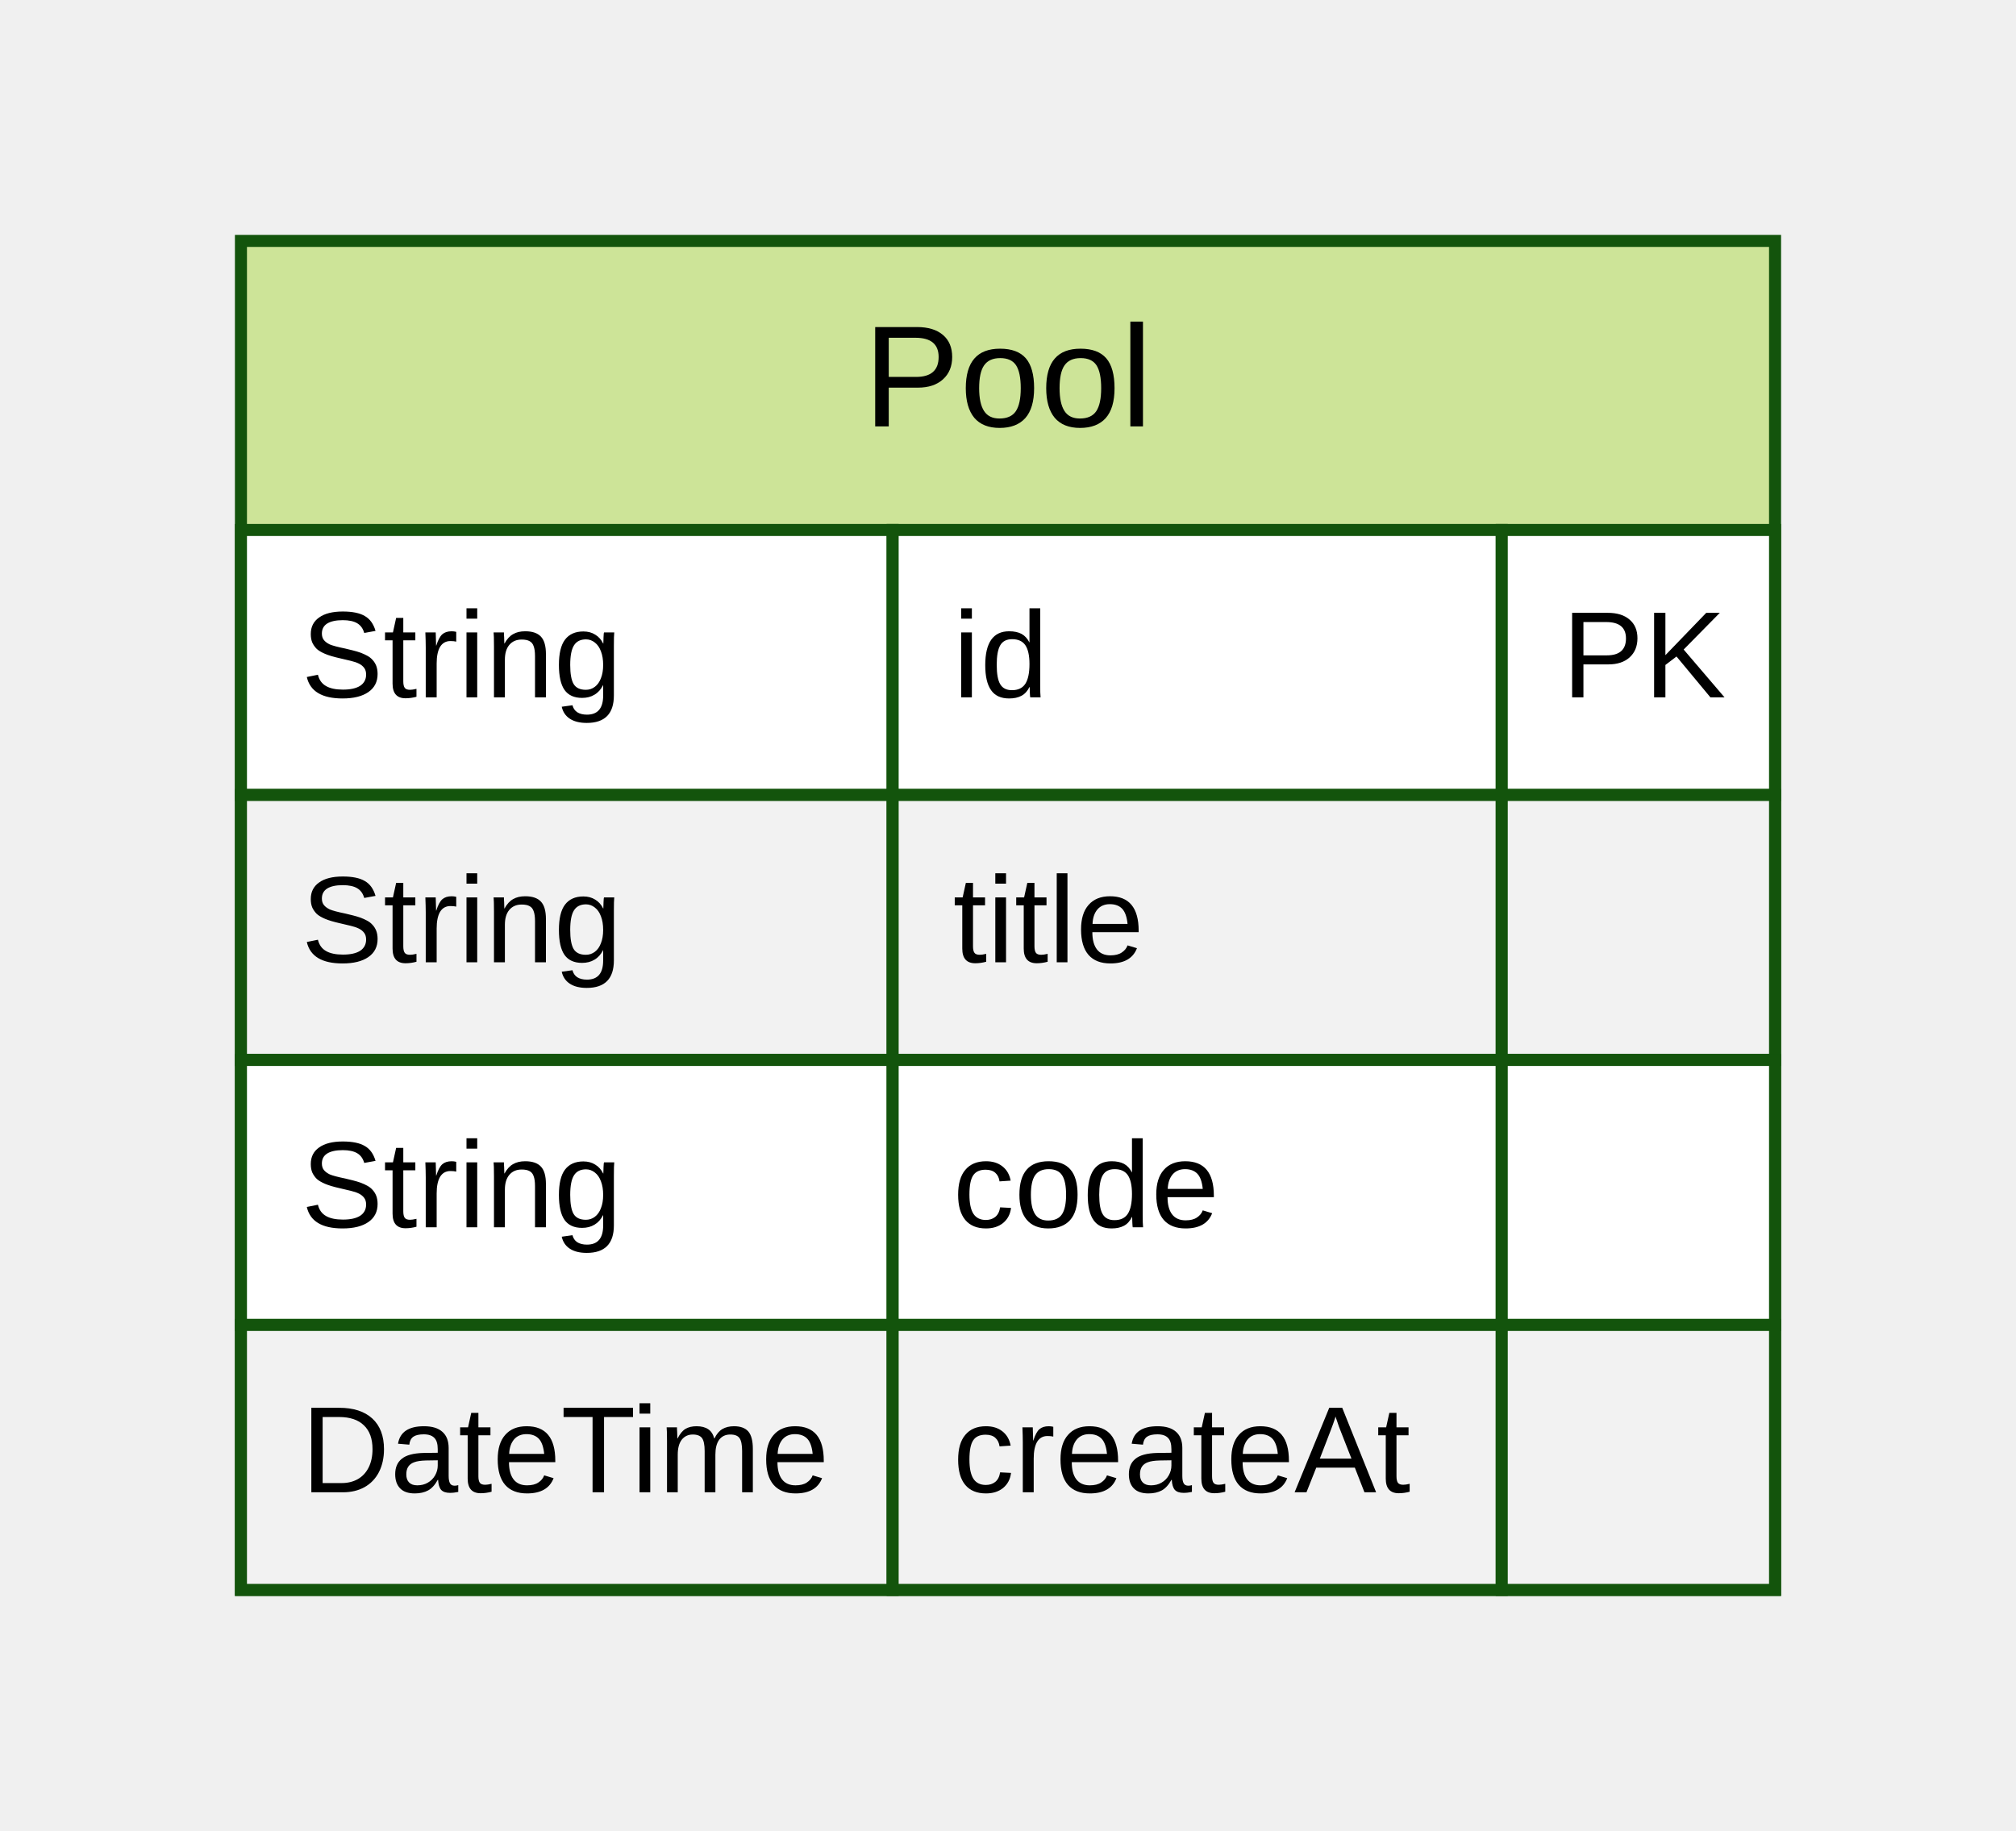
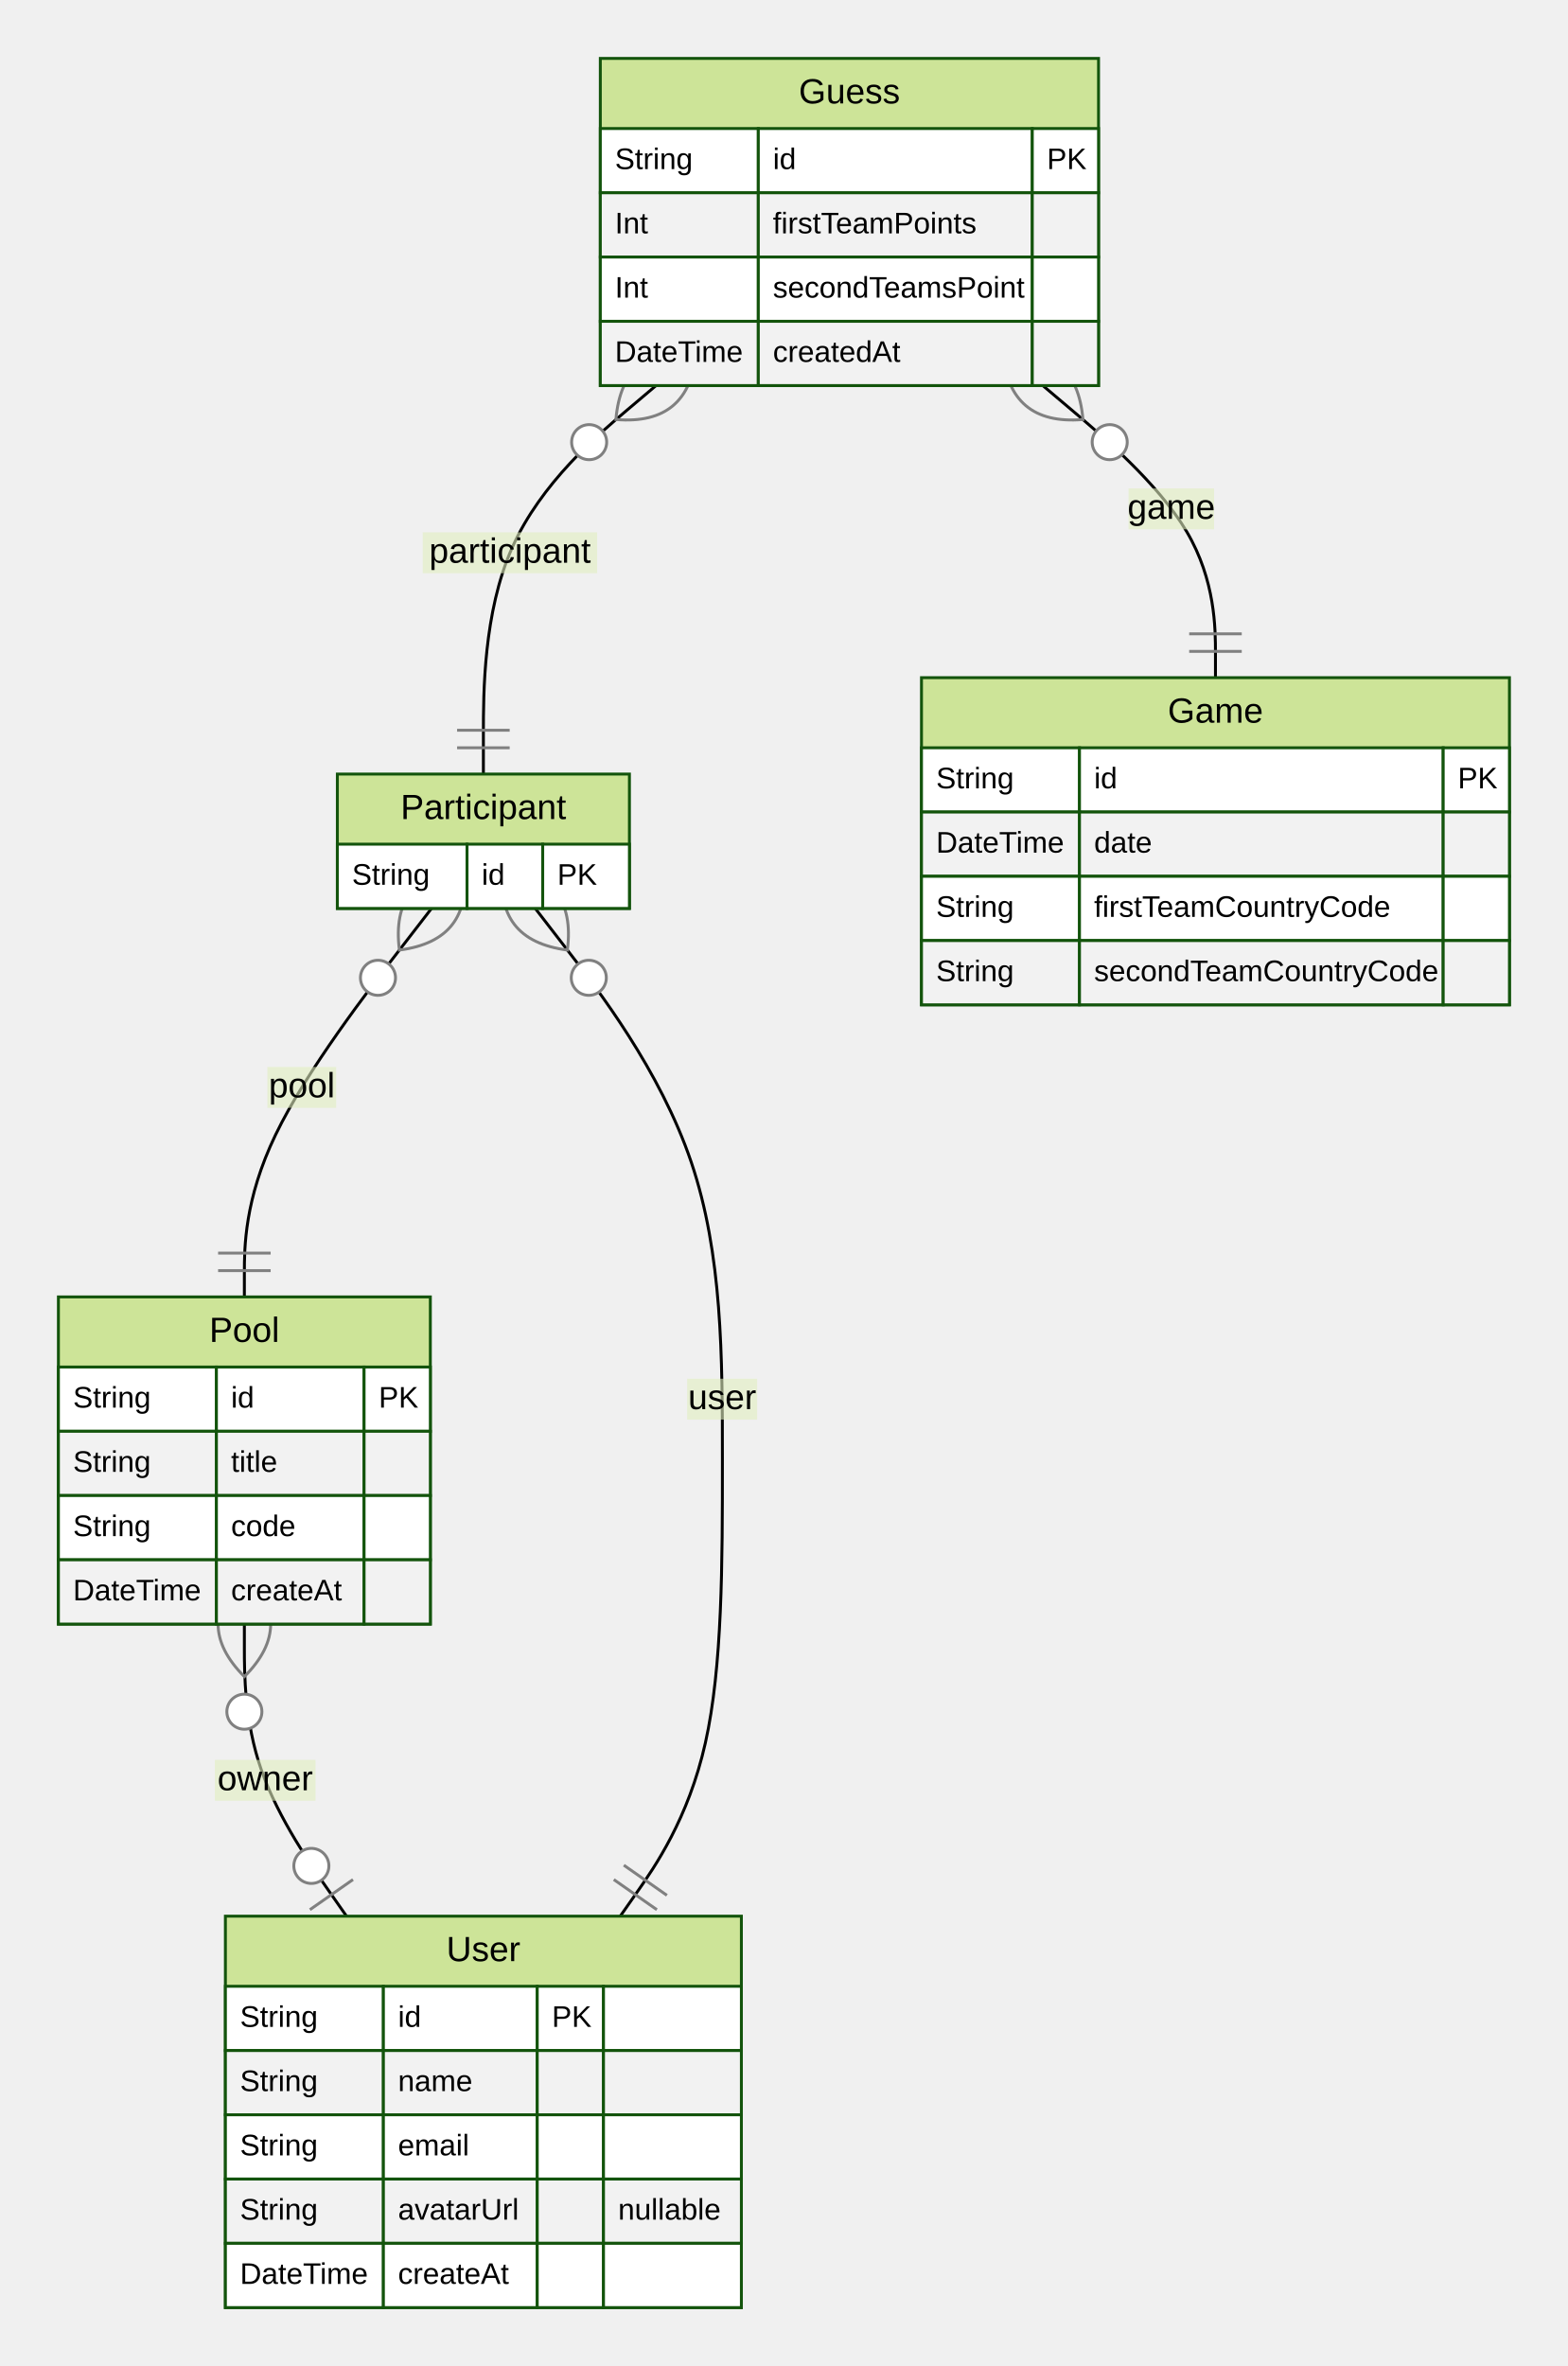
- <svg xmlns="http://www.w3.org/2000/svg" aria-labelledby="chart-title-mermaid-0 chart-desc-mermaid-0" role="img" viewBox="0 0 167.344 152" style="max-width: 167.344px; background-color: white;" width="100%" id="mermaid-0">
+ <svg xmlns="http://www.w3.org/2000/svg" aria-labelledby="chart-title-mermaid-0 chart-desc-mermaid-0" role="img" viewBox="0 0 536.82 810" style="max-width: 536.82px; background-color: white;" width="100%" id="mermaid-0">
  <style>#mermaid-0 {font-family:"trebuchet ms",verdana,arial,sans-serif;font-size:16px;fill:#000000;}#mermaid-0 .error-icon{fill:#552222;}#mermaid-0 .error-text{fill:#552222;stroke:#552222;}#mermaid-0 .edge-thickness-normal{stroke-width:2px;}#mermaid-0 .edge-thickness-thick{stroke-width:3.5px;}#mermaid-0 .edge-pattern-solid{stroke-dasharray:0;}#mermaid-0 .edge-pattern-dashed{stroke-dasharray:3;}#mermaid-0 .edge-pattern-dotted{stroke-dasharray:2;}#mermaid-0 .marker{fill:#000000;stroke:#000000;}#mermaid-0 .marker.cross{stroke:#000000;}#mermaid-0 svg{font-family:"trebuchet ms",verdana,arial,sans-serif;font-size:16px;}#mermaid-0 .entityBox{fill:#cde498;stroke:#13540c;}#mermaid-0 .attributeBoxOdd{fill:#ffffff;stroke:#13540c;}#mermaid-0 .attributeBoxEven{fill:#f2f2f2;stroke:#13540c;}#mermaid-0 .relationshipLabelBox{fill:hsl(78.158, 58.462%, 84.51%);opacity:0.7;background-color:hsl(78.158, 58.462%, 84.51%);}#mermaid-0 .relationshipLabelBox rect{opacity:0.5;}#mermaid-0 .relationshipLine{stroke:#000000;}#mermaid-0 :root{--mermaid-font-family:"trebuchet ms",verdana,arial,sans-serif;}</style>
  <g />
  <defs>
    <marker orient="auto" markerHeight="18" markerWidth="18" refY="9" refX="0" id="ONLY_ONE_START">
      <path d="M9,0 L9,18 M15,0 L15,18" fill="none" stroke="gray" />
    </marker>
  </defs>
  <defs>
    <marker orient="auto" markerHeight="18" markerWidth="18" refY="9" refX="18" id="ONLY_ONE_END">
      <path d="M3,0 L3,18 M9,0 L9,18" fill="none" stroke="gray" />
    </marker>
  </defs>
  <defs>
    <marker orient="auto" markerHeight="18" markerWidth="30" refY="9" refX="0" id="ZERO_OR_ONE_START">
      <circle r="6" cy="9" cx="21" fill="white" stroke="gray" />
      <path d="M9,0 L9,18" fill="none" stroke="gray" />
    </marker>
  </defs>
  <defs>
    <marker orient="auto" markerHeight="18" markerWidth="30" refY="9" refX="30" id="ZERO_OR_ONE_END">
      <circle r="6" cy="9" cx="9" fill="white" stroke="gray" />
      <path d="M21,0 L21,18" fill="none" stroke="gray" />
    </marker>
  </defs>
  <defs>
    <marker orient="auto" markerHeight="36" markerWidth="45" refY="18" refX="18" id="ONE_OR_MORE_START">
      <path d="M0,18 Q 18,0 36,18 Q 18,36 0,18 M42,9 L42,27" fill="none" stroke="gray" />
    </marker>
  </defs>
  <defs>
    <marker orient="auto" markerHeight="36" markerWidth="45" refY="18" refX="27" id="ONE_OR_MORE_END">
      <path d="M3,9 L3,27 M9,18 Q27,0 45,18 Q27,36 9,18" fill="none" stroke="gray" />
    </marker>
  </defs>
  <defs>
    <marker orient="auto" markerHeight="36" markerWidth="57" refY="18" refX="18" id="ZERO_OR_MORE_START">
      <circle r="6" cy="18" cx="48" fill="white" stroke="gray" />
      <path d="M0,18 Q18,0 36,18 Q18,36 0,18" fill="none" stroke="gray" />
    </marker>
  </defs>
  <defs>
    <marker orient="auto" markerHeight="36" markerWidth="57" refY="18" refX="39" id="ZERO_OR_MORE_END">
      <circle r="6" cy="18" cx="9" fill="white" stroke="gray" />
      <path d="M21,18 Q39,0 57,18 Q39,36 21,18" fill="none" stroke="gray" />
    </marker>
  </defs>
-   <g transform="translate(20,20 )" id="Pool">
+   <path marker-start="url(#ZERO_OR_MORE_START)" marker-end="url(#ZERO_OR_ONE_END)" fill="none" stroke="gray" d="M83.672,556L83.672,564.333C83.672,572.667,83.672,589.333,89.501,606C95.329,622.667,106.987,639.333,112.816,647.667L118.644,656" class="er relationshipLine" />
+   <path marker-start="url(#ZERO_OR_MORE_START)" marker-end="url(#ONLY_ONE_END)" fill="none" stroke="gray" d="M183.265,311L193.944,324.833C204.624,338.667,225.984,366.333,236.664,397.833C247.344,429.333,247.344,464.667,247.344,500C247.344,535.333,247.344,570.667,241.515,596.667C235.686,622.667,224.029,639.333,218.2,647.667L212.371,656" class="er relationshipLine" />
+   <path marker-start="url(#ZERO_OR_MORE_START)" marker-end="url(#ONLY_ONE_END)" fill="none" stroke="gray" d="M147.751,311L137.071,324.833C126.391,338.667,105.032,366.333,94.352,388.5C83.672,410.667,83.672,427.333,83.672,435.667L83.672,444" class="er relationshipLine" />
+   <path marker-start="url(#ZERO_OR_MORE_START)" marker-end="url(#ONLY_ONE_END)" fill="none" stroke="gray" d="M224.625,132L214.772,140.333C204.919,148.667,185.213,165.333,175.361,187.5C165.508,209.667,165.508,237.333,165.508,251.167L165.508,265" class="er relationshipLine" />
+   <path marker-start="url(#ZERO_OR_MORE_START)" marker-end="url(#ONLY_ONE_END)" fill="none" stroke="gray" d="M357.047,132L366.9,140.333C376.753,148.667,396.458,165.333,406.311,182C416.164,198.667,416.164,215.333,416.164,223.667L416.164,232" class="er relationshipLine" />
+   <g transform="translate(20,444 )" id="Pool">
    <rect height="112" width="127.344" y="0" x="0" stroke="gray" fill-opacity="100%" fill="honeydew" class="er entityBox" />
    <text transform="translate(63.67186,12)" style="font-family: &quot;trebuchet ms&quot;, verdana, arial, sans-serif;; font-size: 12px" text-anchor="middle" dominant-baseline="middle" y="0" x="0" id="entity-Pool" class="er entityLabel">Pool</text>
    <rect height="22" width="54.096" y="24" x="0" stroke="gray" fill-opacity="100%" fill="honeydew" class="er attributeBoxOdd" />
    <text transform="translate(5,35)" style="font-family: &quot;trebuchet ms&quot;, verdana, arial, sans-serif;; font-size: 10.2px" text-anchor="left" dominant-baseline="middle" y="0" x="0" id="entity-Pool-attr-1-type" class="er entityLabel">String</text>
    <rect height="22" width="50.56" y="24" x="54.096" stroke="gray" fill-opacity="100%" fill="honeydew" class="er attributeBoxOdd" />
    <text transform="translate(59.09555,35)" style="font-family: &quot;trebuchet ms&quot;, verdana, arial, sans-serif;; font-size: 10.2px" text-anchor="left" dominant-baseline="middle" y="0" x="0" id="entity-Pool-attr-1-name" class="er entityLabel">id</text>
    <rect height="22" width="22.688" y="24" x="104.656" stroke="gray" fill-opacity="100%" fill="honeydew" class="er attributeBoxOdd" />
    <text transform="translate(109.656,35)" style="font-family: &quot;trebuchet ms&quot;, verdana, arial, sans-serif;; font-size: 10.2px" text-anchor="left" dominant-baseline="middle" y="0" x="0" id="entity-Pool-attr-1-key" class="er entityLabel">PK</text>
    <rect height="22" width="54.096" y="46" x="0" stroke="gray" fill-opacity="100%" fill="honeydew" class="er attributeBoxEven" />
    <text transform="translate(5,57)" style="font-family: &quot;trebuchet ms&quot;, verdana, arial, sans-serif;; font-size: 10.2px" text-anchor="left" dominant-baseline="middle" y="0" x="0" id="entity-Pool-attr-2-type" class="er entityLabel">String</text>
    <rect height="22" width="50.56" y="46" x="54.096" stroke="gray" fill-opacity="100%" fill="honeydew" class="er attributeBoxEven" />
    <text transform="translate(59.09555,57)" style="font-family: &quot;trebuchet ms&quot;, verdana, arial, sans-serif;; font-size: 10.2px" text-anchor="left" dominant-baseline="middle" y="0" x="0" id="entity-Pool-attr-2-name" class="er entityLabel">title</text>
    <rect height="22" width="22.688" y="46" x="104.656" stroke="gray" fill-opacity="100%" fill="honeydew" class="er attributeBoxEven" />
    <text transform="translate(109.656,57)" style="font-family: &quot;trebuchet ms&quot;, verdana, arial, sans-serif;; font-size: 10.2px" text-anchor="left" dominant-baseline="middle" y="0" x="0" id="entity-Pool-attr-2-key" class="er entityLabel" />
    <rect height="22" width="54.096" y="68" x="0" stroke="gray" fill-opacity="100%" fill="honeydew" class="er attributeBoxOdd" />
    <text transform="translate(5,79)" style="font-family: &quot;trebuchet ms&quot;, verdana, arial, sans-serif;; font-size: 10.2px" text-anchor="left" dominant-baseline="middle" y="0" x="0" id="entity-Pool-attr-3-type" class="er entityLabel">String</text>
    <rect height="22" width="50.56" y="68" x="54.096" stroke="gray" fill-opacity="100%" fill="honeydew" class="er attributeBoxOdd" />
    <text transform="translate(59.09555,79)" style="font-family: &quot;trebuchet ms&quot;, verdana, arial, sans-serif;; font-size: 10.2px" text-anchor="left" dominant-baseline="middle" y="0" x="0" id="entity-Pool-attr-3-name" class="er entityLabel">code</text>
    <rect height="22" width="22.688" y="68" x="104.656" stroke="gray" fill-opacity="100%" fill="honeydew" class="er attributeBoxOdd" />
    <text transform="translate(109.656,79)" style="font-family: &quot;trebuchet ms&quot;, verdana, arial, sans-serif;; font-size: 10.2px" text-anchor="left" dominant-baseline="middle" y="0" x="0" id="entity-Pool-attr-3-key" class="er entityLabel" />
    <rect height="22" width="54.096" y="90" x="0" stroke="gray" fill-opacity="100%" fill="honeydew" class="er attributeBoxEven" />
    <text transform="translate(5,101)" style="font-family: &quot;trebuchet ms&quot;, verdana, arial, sans-serif;; font-size: 10.2px" text-anchor="left" dominant-baseline="middle" y="0" x="0" id="entity-Pool-attr-4-type" class="er entityLabel">DateTime</text>
    <rect height="22" width="50.56" y="90" x="54.096" stroke="gray" fill-opacity="100%" fill="honeydew" class="er attributeBoxEven" />
    <text transform="translate(59.09555,101)" style="font-family: &quot;trebuchet ms&quot;, verdana, arial, sans-serif;; font-size: 10.2px" text-anchor="left" dominant-baseline="middle" y="0" x="0" id="entity-Pool-attr-4-name" class="er entityLabel">createAt</text>
    <rect height="22" width="22.688" y="90" x="104.656" stroke="gray" fill-opacity="100%" fill="honeydew" class="er attributeBoxEven" />
    <text transform="translate(109.656,101)" style="font-family: &quot;trebuchet ms&quot;, verdana, arial, sans-serif;; font-size: 10.2px" text-anchor="left" dominant-baseline="middle" y="0" x="0" id="entity-Pool-attr-4-key" class="er entityLabel" />
  </g>
+   <g transform="translate(115.5078,265 )" id="Participant">
+     <rect height="46" width="100" y="0" x="0" stroke="gray" fill-opacity="100%" fill="honeydew" class="er entityBox" />
+     <text transform="translate(50,12)" style="font-family: &quot;trebuchet ms&quot;, verdana, arial, sans-serif;; font-size: 12px" text-anchor="middle" dominant-baseline="middle" y="0" x="0" id="entity-Participant" class="er entityLabel">Participant</text>
+     <rect height="22" width="44.399" y="24" x="0" stroke="gray" fill-opacity="100%" fill="honeydew" class="er attributeBoxOdd" />
+     <text transform="translate(5,35)" style="font-family: &quot;trebuchet ms&quot;, verdana, arial, sans-serif;; font-size: 10.2px" text-anchor="left" dominant-baseline="middle" y="0" x="0" id="entity-Participant-attr-1-type" class="er entityLabel">String</text>
+     <rect height="22" width="25.911" y="24" x="44.399" stroke="gray" fill-opacity="100%" fill="honeydew" class="er attributeBoxOdd" />
+     <text transform="translate(49.39862,35)" style="font-family: &quot;trebuchet ms&quot;, verdana, arial, sans-serif;; font-size: 10.2px" text-anchor="left" dominant-baseline="middle" y="0" x="0" id="entity-Participant-attr-1-name" class="er entityLabel">id</text>
+     <rect height="22" width="29.69" y="24" x="70.31" stroke="gray" fill-opacity="100%" fill="honeydew" class="er attributeBoxOdd" />
+     <text transform="translate(75.30976,35)" style="font-family: &quot;trebuchet ms&quot;, verdana, arial, sans-serif;; font-size: 10.2px" text-anchor="left" dominant-baseline="middle" y="0" x="0" id="entity-Participant-attr-1-key" class="er entityLabel">PK</text>
+   </g>
+   <g transform="translate(77.17397,656 )" id="User">
+     <rect height="134" width="176.668" y="0" x="0" stroke="gray" fill-opacity="100%" fill="honeydew" class="er entityBox" />
+     <text transform="translate(88.33382,12)" style="font-family: &quot;trebuchet ms&quot;, verdana, arial, sans-serif;; font-size: 12px" text-anchor="middle" dominant-baseline="middle" y="0" x="0" id="entity-User" class="er entityLabel">User</text>
+     <rect height="22" width="54.096" y="24" x="0" stroke="gray" fill-opacity="100%" fill="honeydew" class="er attributeBoxOdd" />
+     <text transform="translate(5,35)" style="font-family: &quot;trebuchet ms&quot;, verdana, arial, sans-serif;; font-size: 10.2px" text-anchor="left" dominant-baseline="middle" y="0" x="0" id="entity-User-attr-1-type" class="er entityLabel">String</text>
+     <rect height="22" width="52.672" y="24" x="54.096" stroke="gray" fill-opacity="100%" fill="honeydew" class="er attributeBoxOdd" />
+     <text transform="translate(59.09555,35)" style="font-family: &quot;trebuchet ms&quot;, verdana, arial, sans-serif;; font-size: 10.2px" text-anchor="left" dominant-baseline="middle" y="0" x="0" id="entity-User-attr-1-name" class="er entityLabel">id</text>
+     <rect height="22" width="22.688" y="24" x="106.767" stroke="gray" fill-opacity="100%" fill="honeydew" class="er attributeBoxOdd" />
+     <text transform="translate(111.7674,35)" style="font-family: &quot;trebuchet ms&quot;, verdana, arial, sans-serif;; font-size: 10.2px" text-anchor="left" dominant-baseline="middle" y="0" x="0" id="entity-User-attr-1-key" class="er entityLabel">PK</text>
+     <rect height="22" width="47.213" y="24" x="129.455" stroke="gray" fill-opacity="100%" fill="honeydew" class="er attributeBoxOdd" />
+     <text transform="translate(134.4551,35)" style="font-family: &quot;trebuchet ms&quot;, verdana, arial, sans-serif;; font-size: 10.2px" text-anchor="left" dominant-baseline="middle" y="0" x="0" id="entity-User-attr-1-comment" class="er entityLabel" />
+     <rect height="22" width="54.096" y="46" x="0" stroke="gray" fill-opacity="100%" fill="honeydew" class="er attributeBoxEven" />
+     <text transform="translate(5,57)" style="font-family: &quot;trebuchet ms&quot;, verdana, arial, sans-serif;; font-size: 10.2px" text-anchor="left" dominant-baseline="middle" y="0" x="0" id="entity-User-attr-2-type" class="er entityLabel">String</text>
+     <rect height="22" width="52.672" y="46" x="54.096" stroke="gray" fill-opacity="100%" fill="honeydew" class="er attributeBoxEven" />
+     <text transform="translate(59.09555,57)" style="font-family: &quot;trebuchet ms&quot;, verdana, arial, sans-serif;; font-size: 10.2px" text-anchor="left" dominant-baseline="middle" y="0" x="0" id="entity-User-attr-2-name" class="er entityLabel">name</text>
+     <rect height="22" width="22.688" y="46" x="106.767" stroke="gray" fill-opacity="100%" fill="honeydew" class="er attributeBoxEven" />
+     <text transform="translate(111.7674,57)" style="font-family: &quot;trebuchet ms&quot;, verdana, arial, sans-serif;; font-size: 10.2px" text-anchor="left" dominant-baseline="middle" y="0" x="0" id="entity-User-attr-2-key" class="er entityLabel" />
+     <rect height="22" width="47.213" y="46" x="129.455" stroke="gray" fill-opacity="100%" fill="honeydew" class="er attributeBoxEven" />
+     <text transform="translate(134.4551,57)" style="font-family: &quot;trebuchet ms&quot;, verdana, arial, sans-serif;; font-size: 10.2px" text-anchor="left" dominant-baseline="middle" y="0" x="0" id="entity-User-attr-2-comment" class="er entityLabel" />
+     <rect height="22" width="54.096" y="68" x="0" stroke="gray" fill-opacity="100%" fill="honeydew" class="er attributeBoxOdd" />
+     <text transform="translate(5,79)" style="font-family: &quot;trebuchet ms&quot;, verdana, arial, sans-serif;; font-size: 10.2px" text-anchor="left" dominant-baseline="middle" y="0" x="0" id="entity-User-attr-3-type" class="er entityLabel">String</text>
+     <rect height="22" width="52.672" y="68" x="54.096" stroke="gray" fill-opacity="100%" fill="honeydew" class="er attributeBoxOdd" />
+     <text transform="translate(59.09555,79)" style="font-family: &quot;trebuchet ms&quot;, verdana, arial, sans-serif;; font-size: 10.2px" text-anchor="left" dominant-baseline="middle" y="0" x="0" id="entity-User-attr-3-name" class="er entityLabel">email</text>
+     <rect height="22" width="22.688" y="68" x="106.767" stroke="gray" fill-opacity="100%" fill="honeydew" class="er attributeBoxOdd" />
+     <text transform="translate(111.7674,79)" style="font-family: &quot;trebuchet ms&quot;, verdana, arial, sans-serif;; font-size: 10.2px" text-anchor="left" dominant-baseline="middle" y="0" x="0" id="entity-User-attr-3-key" class="er entityLabel" />
+     <rect height="22" width="47.213" y="68" x="129.455" stroke="gray" fill-opacity="100%" fill="honeydew" class="er attributeBoxOdd" />
+     <text transform="translate(134.4551,79)" style="font-family: &quot;trebuchet ms&quot;, verdana, arial, sans-serif;; font-size: 10.2px" text-anchor="left" dominant-baseline="middle" y="0" x="0" id="entity-User-attr-3-comment" class="er entityLabel" />
+     <rect height="22" width="54.096" y="90" x="0" stroke="gray" fill-opacity="100%" fill="honeydew" class="er attributeBoxEven" />
+     <text transform="translate(5,101)" style="font-family: &quot;trebuchet ms&quot;, verdana, arial, sans-serif;; font-size: 10.2px" text-anchor="left" dominant-baseline="middle" y="0" x="0" id="entity-User-attr-4-type" class="er entityLabel">String</text>
+     <rect height="22" width="52.672" y="90" x="54.096" stroke="gray" fill-opacity="100%" fill="honeydew" class="er attributeBoxEven" />
+     <text transform="translate(59.09555,101)" style="font-family: &quot;trebuchet ms&quot;, verdana, arial, sans-serif;; font-size: 10.2px" text-anchor="left" dominant-baseline="middle" y="0" x="0" id="entity-User-attr-4-name" class="er entityLabel">avatarUrl</text>
+     <rect height="22" width="22.688" y="90" x="106.767" stroke="gray" fill-opacity="100%" fill="honeydew" class="er attributeBoxEven" />
+     <text transform="translate(111.7674,101)" style="font-family: &quot;trebuchet ms&quot;, verdana, arial, sans-serif;; font-size: 10.2px" text-anchor="left" dominant-baseline="middle" y="0" x="0" id="entity-User-attr-4-key" class="er entityLabel" />
+     <rect height="22" width="47.213" y="90" x="129.455" stroke="gray" fill-opacity="100%" fill="honeydew" class="er attributeBoxEven" />
+     <text transform="translate(134.4551,101)" style="font-family: &quot;trebuchet ms&quot;, verdana, arial, sans-serif;; font-size: 10.2px" text-anchor="left" dominant-baseline="middle" y="0" x="0" id="entity-User-attr-4-comment" class="er entityLabel">nullable</text>
+     <rect height="22" width="54.096" y="112" x="0" stroke="gray" fill-opacity="100%" fill="honeydew" class="er attributeBoxOdd" />
+     <text transform="translate(5,123)" style="font-family: &quot;trebuchet ms&quot;, verdana, arial, sans-serif;; font-size: 10.2px" text-anchor="left" dominant-baseline="middle" y="0" x="0" id="entity-User-attr-5-type" class="er entityLabel">DateTime</text>
+     <rect height="22" width="52.672" y="112" x="54.096" stroke="gray" fill-opacity="100%" fill="honeydew" class="er attributeBoxOdd" />
+     <text transform="translate(59.09555,123)" style="font-family: &quot;trebuchet ms&quot;, verdana, arial, sans-serif;; font-size: 10.2px" text-anchor="left" dominant-baseline="middle" y="0" x="0" id="entity-User-attr-5-name" class="er entityLabel">createAt</text>
+     <rect height="22" width="22.688" y="112" x="106.767" stroke="gray" fill-opacity="100%" fill="honeydew" class="er attributeBoxOdd" />
+     <text transform="translate(111.7674,123)" style="font-family: &quot;trebuchet ms&quot;, verdana, arial, sans-serif;; font-size: 10.2px" text-anchor="left" dominant-baseline="middle" y="0" x="0" id="entity-User-attr-5-key" class="er entityLabel" />
+     <rect height="22" width="47.213" y="112" x="129.455" stroke="gray" fill-opacity="100%" fill="honeydew" class="er attributeBoxOdd" />
+     <text transform="translate(134.4551,123)" style="font-family: &quot;trebuchet ms&quot;, verdana, arial, sans-serif;; font-size: 10.2px" text-anchor="left" dominant-baseline="middle" y="0" x="0" id="entity-User-attr-5-comment" class="er entityLabel" />
+   </g>
+   <g transform="translate(315.5078,232 )" id="Game">
+     <rect height="112" width="201.312" y="0" x="0" stroke="gray" fill-opacity="100%" fill="honeydew" class="er entityBox" />
+     <text transform="translate(100.6562,12)" style="font-family: &quot;trebuchet ms&quot;, verdana, arial, sans-serif;; font-size: 12px" text-anchor="middle" dominant-baseline="middle" y="0" x="0" id="entity-Game" class="er entityLabel">Game</text>
+     <rect height="22" width="54.096" y="24" x="0" stroke="gray" fill-opacity="100%" fill="honeydew" class="er attributeBoxOdd" />
+     <text transform="translate(5,35)" style="font-family: &quot;trebuchet ms&quot;, verdana, arial, sans-serif;; font-size: 10.2px" text-anchor="left" dominant-baseline="middle" y="0" x="0" id="entity-Game-attr-1-type" class="er entityLabel">String</text>
+     <rect height="22" width="124.529" y="24" x="54.096" stroke="gray" fill-opacity="100%" fill="honeydew" class="er attributeBoxOdd" />
+     <text transform="translate(59.09555,35)" style="font-family: &quot;trebuchet ms&quot;, verdana, arial, sans-serif;; font-size: 10.2px" text-anchor="left" dominant-baseline="middle" y="0" x="0" id="entity-Game-attr-1-name" class="er entityLabel">id</text>
+     <rect height="22" width="22.688" y="24" x="178.625" stroke="gray" fill-opacity="100%" fill="honeydew" class="er attributeBoxOdd" />
+     <text transform="translate(183.6248,35)" style="font-family: &quot;trebuchet ms&quot;, verdana, arial, sans-serif;; font-size: 10.2px" text-anchor="left" dominant-baseline="middle" y="0" x="0" id="entity-Game-attr-1-key" class="er entityLabel">PK</text>
+     <rect height="22" width="54.096" y="46" x="0" stroke="gray" fill-opacity="100%" fill="honeydew" class="er attributeBoxEven" />
+     <text transform="translate(5,57)" style="font-family: &quot;trebuchet ms&quot;, verdana, arial, sans-serif;; font-size: 10.2px" text-anchor="left" dominant-baseline="middle" y="0" x="0" id="entity-Game-attr-2-type" class="er entityLabel">DateTime</text>
+     <rect height="22" width="124.529" y="46" x="54.096" stroke="gray" fill-opacity="100%" fill="honeydew" class="er attributeBoxEven" />
+     <text transform="translate(59.09555,57)" style="font-family: &quot;trebuchet ms&quot;, verdana, arial, sans-serif;; font-size: 10.2px" text-anchor="left" dominant-baseline="middle" y="0" x="0" id="entity-Game-attr-2-name" class="er entityLabel">date</text>
+     <rect height="22" width="22.688" y="46" x="178.625" stroke="gray" fill-opacity="100%" fill="honeydew" class="er attributeBoxEven" />
+     <text transform="translate(183.6248,57)" style="font-family: &quot;trebuchet ms&quot;, verdana, arial, sans-serif;; font-size: 10.2px" text-anchor="left" dominant-baseline="middle" y="0" x="0" id="entity-Game-attr-2-key" class="er entityLabel" />
+     <rect height="22" width="54.096" y="68" x="0" stroke="gray" fill-opacity="100%" fill="honeydew" class="er attributeBoxOdd" />
+     <text transform="translate(5,79)" style="font-family: &quot;trebuchet ms&quot;, verdana, arial, sans-serif;; font-size: 10.2px" text-anchor="left" dominant-baseline="middle" y="0" x="0" id="entity-Game-attr-3-type" class="er entityLabel">String</text>
+     <rect height="22" width="124.529" y="68" x="54.096" stroke="gray" fill-opacity="100%" fill="honeydew" class="er attributeBoxOdd" />
+     <text transform="translate(59.09555,79)" style="font-family: &quot;trebuchet ms&quot;, verdana, arial, sans-serif;; font-size: 10.2px" text-anchor="left" dominant-baseline="middle" y="0" x="0" id="entity-Game-attr-3-name" class="er entityLabel">firstTeamCountryCode</text>
+     <rect height="22" width="22.688" y="68" x="178.625" stroke="gray" fill-opacity="100%" fill="honeydew" class="er attributeBoxOdd" />
+     <text transform="translate(183.6248,79)" style="font-family: &quot;trebuchet ms&quot;, verdana, arial, sans-serif;; font-size: 10.2px" text-anchor="left" dominant-baseline="middle" y="0" x="0" id="entity-Game-attr-3-key" class="er entityLabel" />
+     <rect height="22" width="54.096" y="90" x="0" stroke="gray" fill-opacity="100%" fill="honeydew" class="er attributeBoxEven" />
+     <text transform="translate(5,101)" style="font-family: &quot;trebuchet ms&quot;, verdana, arial, sans-serif;; font-size: 10.2px" text-anchor="left" dominant-baseline="middle" y="0" x="0" id="entity-Game-attr-4-type" class="er entityLabel">String</text>
+     <rect height="22" width="124.529" y="90" x="54.096" stroke="gray" fill-opacity="100%" fill="honeydew" class="er attributeBoxEven" />
+     <text transform="translate(59.09555,101)" style="font-family: &quot;trebuchet ms&quot;, verdana, arial, sans-serif;; font-size: 10.2px" text-anchor="left" dominant-baseline="middle" y="0" x="0" id="entity-Game-attr-4-name" class="er entityLabel">secondTeamCountryCode</text>
+     <rect height="22" width="22.688" y="90" x="178.625" stroke="gray" fill-opacity="100%" fill="honeydew" class="er attributeBoxEven" />
+     <text transform="translate(183.6248,101)" style="font-family: &quot;trebuchet ms&quot;, verdana, arial, sans-serif;; font-size: 10.2px" text-anchor="left" dominant-baseline="middle" y="0" x="0" id="entity-Game-attr-4-key" class="er entityLabel" />
+   </g>
+   <g transform="translate(205.5414,20 )" id="Guess">
+     <rect height="112" width="170.589" y="0" x="0" stroke="gray" fill-opacity="100%" fill="honeydew" class="er entityBox" />
+     <text transform="translate(85.29453,12)" style="font-family: &quot;trebuchet ms&quot;, verdana, arial, sans-serif;; font-size: 12px" text-anchor="middle" dominant-baseline="middle" y="0" x="0" id="entity-Guess" class="er entityLabel">Guess</text>
+     <rect height="22" width="54.096" y="24" x="0" stroke="gray" fill-opacity="100%" fill="honeydew" class="er attributeBoxOdd" />
+     <text transform="translate(5,35)" style="font-family: &quot;trebuchet ms&quot;, verdana, arial, sans-serif;; font-size: 10.2px" text-anchor="left" dominant-baseline="middle" y="0" x="0" id="entity-Guess-attr-1-type" class="er entityLabel">String</text>
+     <rect height="22" width="93.806" y="24" x="54.096" stroke="gray" fill-opacity="100%" fill="honeydew" class="er attributeBoxOdd" />
+     <text transform="translate(59.09555,35)" style="font-family: &quot;trebuchet ms&quot;, verdana, arial, sans-serif;; font-size: 10.2px" text-anchor="left" dominant-baseline="middle" y="0" x="0" id="entity-Guess-attr-1-name" class="er entityLabel">id</text>
+     <rect height="22" width="22.688" y="24" x="147.901" stroke="gray" fill-opacity="100%" fill="honeydew" class="er attributeBoxOdd" />
+     <text transform="translate(152.9014,35)" style="font-family: &quot;trebuchet ms&quot;, verdana, arial, sans-serif;; font-size: 10.2px" text-anchor="left" dominant-baseline="middle" y="0" x="0" id="entity-Guess-attr-1-key" class="er entityLabel">PK</text>
+     <rect height="22" width="54.096" y="46" x="0" stroke="gray" fill-opacity="100%" fill="honeydew" class="er attributeBoxEven" />
+     <text transform="translate(5,57)" style="font-family: &quot;trebuchet ms&quot;, verdana, arial, sans-serif;; font-size: 10.2px" text-anchor="left" dominant-baseline="middle" y="0" x="0" id="entity-Guess-attr-2-type" class="er entityLabel">Int</text>
+     <rect height="22" width="93.806" y="46" x="54.096" stroke="gray" fill-opacity="100%" fill="honeydew" class="er attributeBoxEven" />
+     <text transform="translate(59.09555,57)" style="font-family: &quot;trebuchet ms&quot;, verdana, arial, sans-serif;; font-size: 10.2px" text-anchor="left" dominant-baseline="middle" y="0" x="0" id="entity-Guess-attr-2-name" class="er entityLabel">firstTeamPoints</text>
+     <rect height="22" width="22.688" y="46" x="147.901" stroke="gray" fill-opacity="100%" fill="honeydew" class="er attributeBoxEven" />
+     <text transform="translate(152.9014,57)" style="font-family: &quot;trebuchet ms&quot;, verdana, arial, sans-serif;; font-size: 10.2px" text-anchor="left" dominant-baseline="middle" y="0" x="0" id="entity-Guess-attr-2-key" class="er entityLabel" />
+     <rect height="22" width="54.096" y="68" x="0" stroke="gray" fill-opacity="100%" fill="honeydew" class="er attributeBoxOdd" />
+     <text transform="translate(5,79)" style="font-family: &quot;trebuchet ms&quot;, verdana, arial, sans-serif;; font-size: 10.2px" text-anchor="left" dominant-baseline="middle" y="0" x="0" id="entity-Guess-attr-3-type" class="er entityLabel">Int</text>
+     <rect height="22" width="93.806" y="68" x="54.096" stroke="gray" fill-opacity="100%" fill="honeydew" class="er attributeBoxOdd" />
+     <text transform="translate(59.09555,79)" style="font-family: &quot;trebuchet ms&quot;, verdana, arial, sans-serif;; font-size: 10.2px" text-anchor="left" dominant-baseline="middle" y="0" x="0" id="entity-Guess-attr-3-name" class="er entityLabel">secondTeamsPoint</text>
+     <rect height="22" width="22.688" y="68" x="147.901" stroke="gray" fill-opacity="100%" fill="honeydew" class="er attributeBoxOdd" />
+     <text transform="translate(152.9014,79)" style="font-family: &quot;trebuchet ms&quot;, verdana, arial, sans-serif;; font-size: 10.2px" text-anchor="left" dominant-baseline="middle" y="0" x="0" id="entity-Guess-attr-3-key" class="er entityLabel" />
+     <rect height="22" width="54.096" y="90" x="0" stroke="gray" fill-opacity="100%" fill="honeydew" class="er attributeBoxEven" />
+     <text transform="translate(5,101)" style="font-family: &quot;trebuchet ms&quot;, verdana, arial, sans-serif;; font-size: 10.2px" text-anchor="left" dominant-baseline="middle" y="0" x="0" id="entity-Guess-attr-4-type" class="er entityLabel">DateTime</text>
+     <rect height="22" width="93.806" y="90" x="54.096" stroke="gray" fill-opacity="100%" fill="honeydew" class="er attributeBoxEven" />
+     <text transform="translate(59.09555,101)" style="font-family: &quot;trebuchet ms&quot;, verdana, arial, sans-serif;; font-size: 10.2px" text-anchor="left" dominant-baseline="middle" y="0" x="0" id="entity-Guess-attr-4-name" class="er entityLabel">createdAt</text>
+     <rect height="22" width="22.688" y="90" x="147.901" stroke="gray" fill-opacity="100%" fill="honeydew" class="er attributeBoxEven" />
+     <text transform="translate(152.9014,101)" style="font-family: &quot;trebuchet ms&quot;, verdana, arial, sans-serif;; font-size: 10.2px" text-anchor="left" dominant-baseline="middle" y="0" x="0" id="entity-Guess-attr-4-key" class="er entityLabel" />
+   </g>
+   <rect fill-opacity="85%" fill="white" height="14" width="34.471" y="602.488" x="73.567" class="er relationshipLabelBox" />
+   <text style="font-family: &quot;trebuchet ms&quot;, verdana, arial, sans-serif;; font-size: 12px" dominant-baseline="middle" text-anchor="middle" y="609.488" x="90.803" id="rel1" class="er relationshipLabel">owner</text>
+   <rect fill-opacity="85%" fill="white" height="14" width="23.959" y="472.004" x="235.281" class="er relationshipLabelBox" />
+   <text style="font-family: &quot;trebuchet ms&quot;, verdana, arial, sans-serif;; font-size: 12px" dominant-baseline="middle" text-anchor="middle" y="479.004" x="247.26" id="rel2" class="er relationshipLabel">user</text>
+   <rect fill-opacity="85%" fill="white" height="14" width="23.564" y="365.27" x="91.555" class="er relationshipLabelBox" />
+   <text style="font-family: &quot;trebuchet ms&quot;, verdana, arial, sans-serif;; font-size: 12px" dominant-baseline="middle" text-anchor="middle" y="372.27" x="103.338" id="rel3" class="er relationshipLabel">pool</text>
+   <rect fill-opacity="85%" fill="white" height="14" width="59.744" y="182.256" x="144.733" class="er relationshipLabelBox" />
+   <text style="font-family: &quot;trebuchet ms&quot;, verdana, arial, sans-serif;; font-size: 12px" dominant-baseline="middle" text-anchor="middle" y="189.256" x="174.605" id="rel4" class="er relationshipLabel">participant</text>
+   <rect fill-opacity="85%" fill="white" height="14" width="29.289" y="167.222" x="386.403" class="er relationshipLabelBox" />
+   <text style="font-family: &quot;trebuchet ms&quot;, verdana, arial, sans-serif;; font-size: 12px" dominant-baseline="middle" text-anchor="middle" y="174.222" x="401.048" id="rel5" class="er relationshipLabel">game</text>
</svg>
